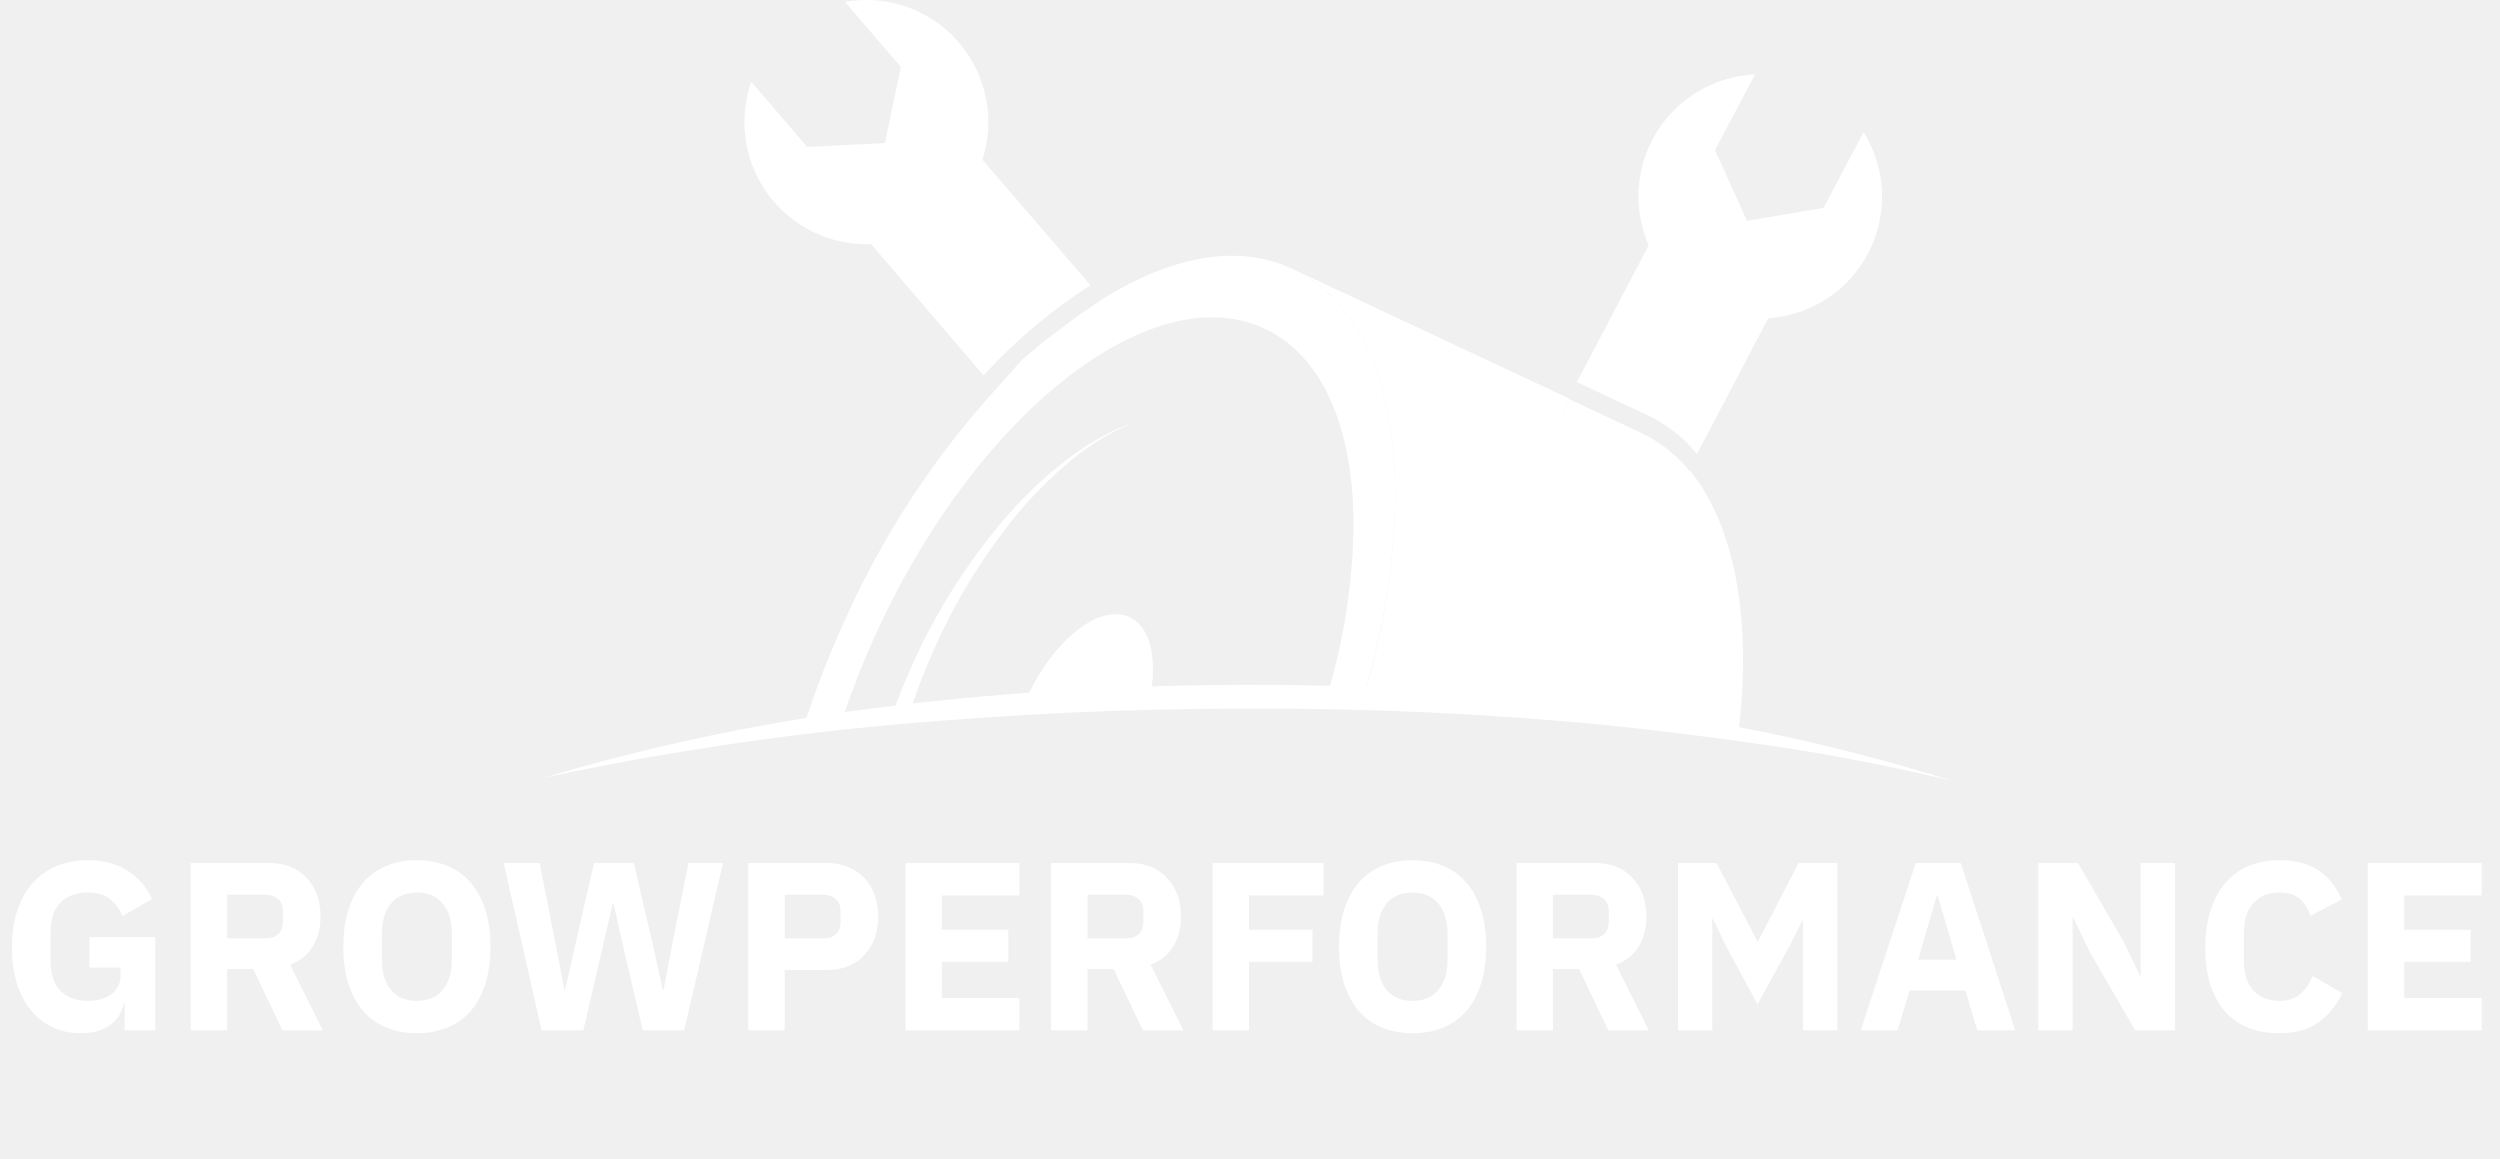
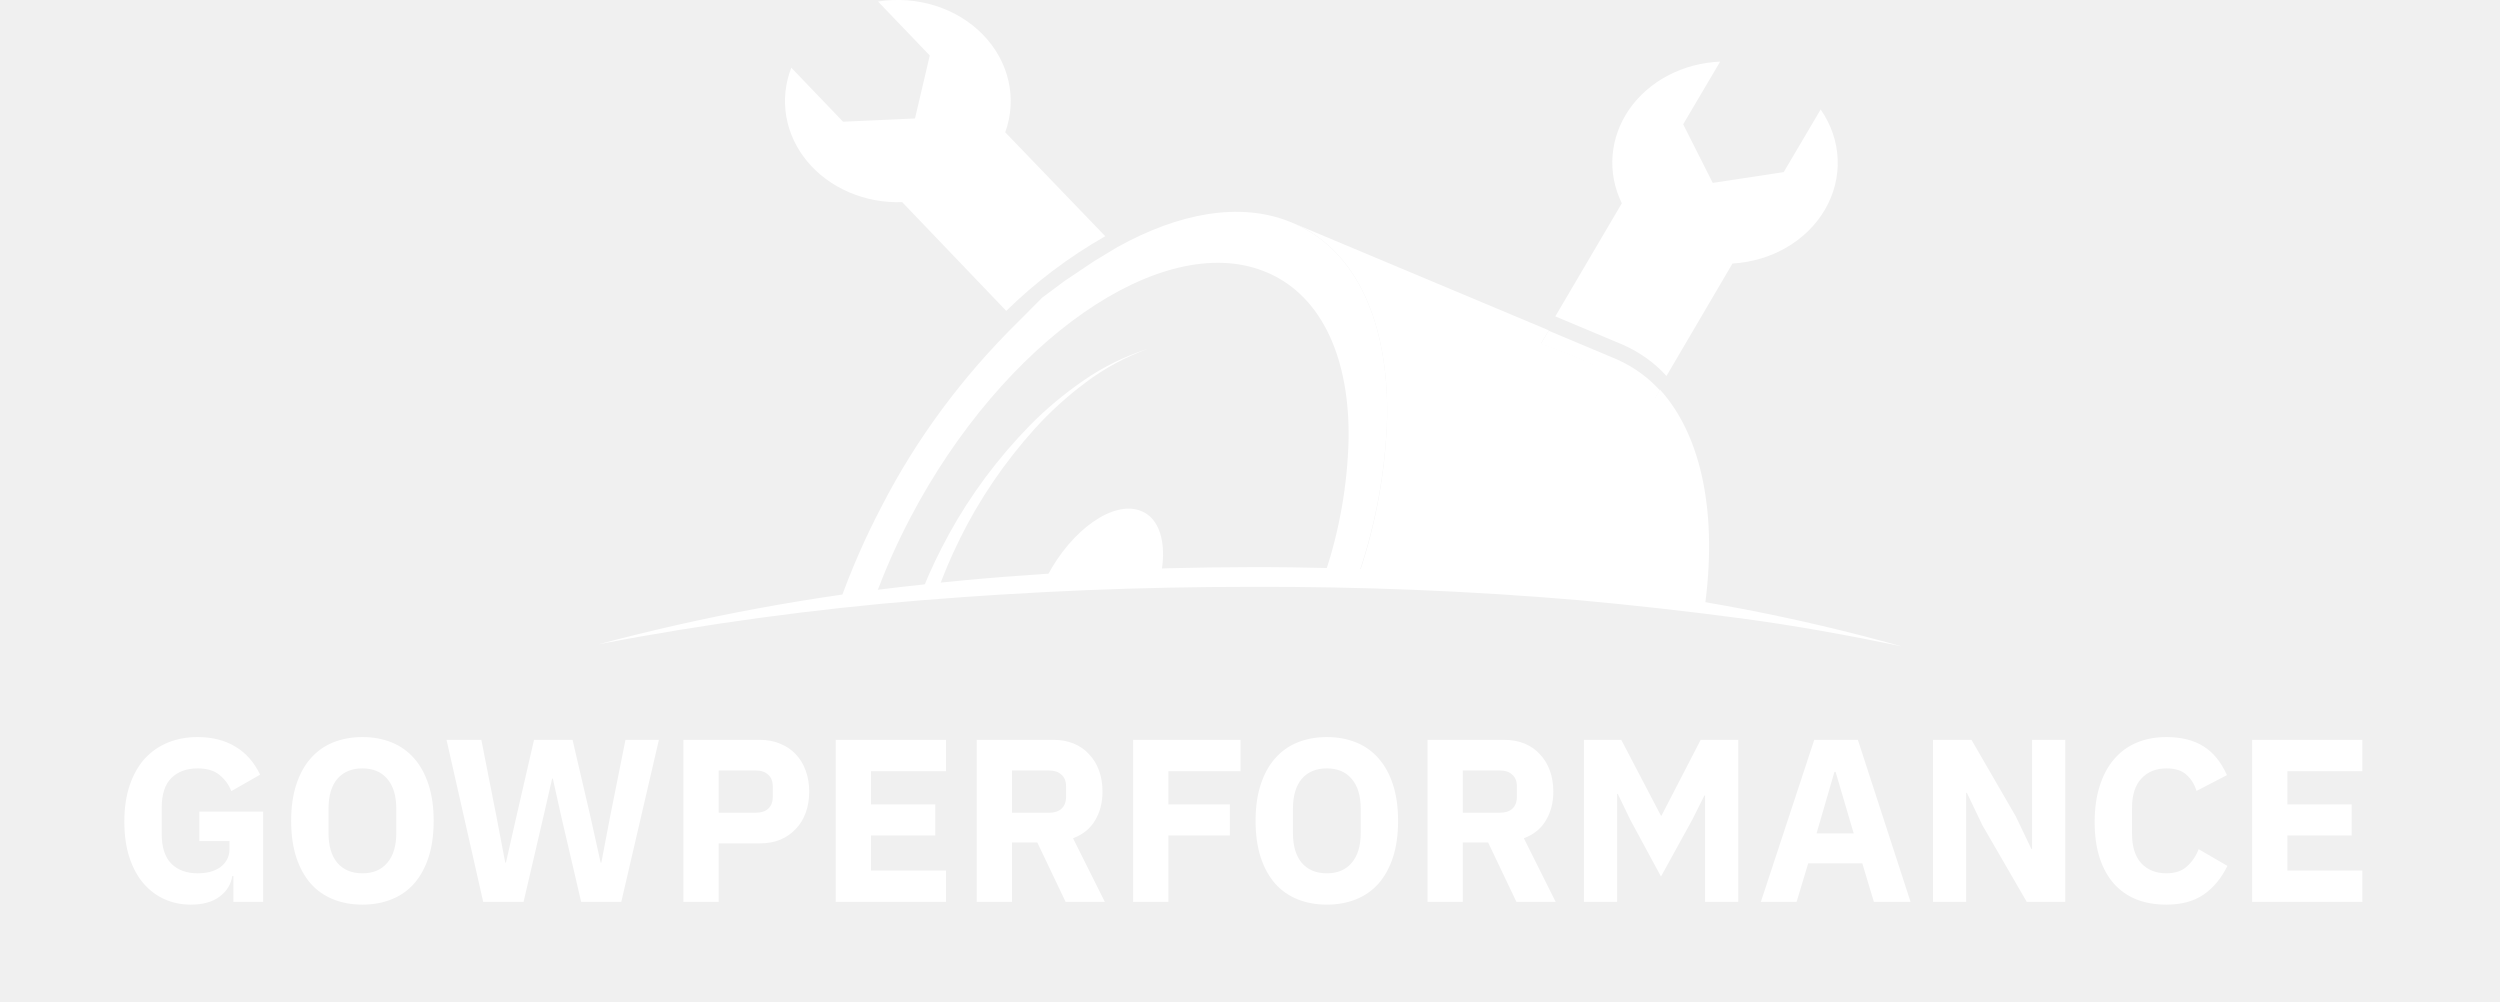
- <svg xmlns="http://www.w3.org/2000/svg" width="313" height="145" viewBox="0 0 313 145" fill="none">
-   <path d="M136.53 35.71C131.589 38.867 127.086 42.663 123.14 47L109.06 30.56C106.572 30.654 104.099 30.139 101.855 29.06C99.612 27.98 97.666 26.369 96.188 24.366C94.709 22.363 93.742 20.029 93.371 17.567C93.001 15.105 93.237 12.59 94.06 10.24L101.06 18.4L110.79 17.91L112.79 8.39L105.79 0.23C108.388 -0.23 111.061 -0.01 113.549 0.87C116.037 1.749 118.255 3.257 119.987 5.247C121.72 7.237 122.908 9.642 123.436 12.227C123.964 14.812 123.814 17.49 123 20L136.53 35.71Z" fill="white" />
-   <path d="M233.88 31.73C232.666 34.037 230.88 35.995 228.693 37.414C226.506 38.834 223.992 39.669 221.39 39.84L212.46 56.84C210.89 54.894 208.922 53.306 206.69 52.18L197.42 47.83L206.42 30.73C205.422 28.458 204.992 25.976 205.168 23.501C205.344 21.025 206.12 18.63 207.43 16.521C208.74 14.413 210.543 12.656 212.685 11.401C214.826 10.146 217.241 9.432 219.72 9.32L214.72 18.79L218.72 27.65L228.32 26.02L233.32 16.55C234.731 18.811 235.525 21.402 235.623 24.065C235.721 26.729 235.12 29.371 233.88 31.73Z" fill="white" />
-   <path d="M162.22 33.86L161.47 33.51C154.74 30.51 146.52 32.18 138.17 37.36L135 39.5L131 42.5L128 45L124.78 48.62C117.216 56.916 110.979 66.33 106.29 76.53C104.03 81.335 102.096 86.286 100.5 91.35C102.09 91.06 103.7 90.78 105.32 90.52C106.665 86.363 108.272 82.295 110.13 78.34C122.72 51.48 144.08 34.88 158 41L158.65 41.3C165.97 44.94 169.65 54.42 169.45 66.59C169.286 73.341 168.237 80.042 166.33 86.52C167.84 86.52 169.33 86.61 170.85 86.67C173.18 78.987 174.465 71.026 174.67 63C174.84 49 170.65 38.06 162.22 33.86Z" fill="white" />
-   <path d="M15.6 125.67H15.45C15.29 126.73 14.75 127.61 13.83 128.31C12.91 129.01 11.66 129.36 10.08 129.36C8.88 129.36 7.76 129.13 6.72 128.67C5.68 128.21 4.77 127.53 3.99 126.63C3.21 125.73 2.6 124.61 2.16 123.27C1.72 121.93 1.5 120.38 1.5 118.62C1.5 116.86 1.73 115.3 2.19 113.94C2.65 112.58 3.29 111.44 4.11 110.52C4.95 109.6 5.95 108.9 7.11 108.42C8.27 107.94 9.56 107.7 10.98 107.7C12.86 107.7 14.48 108.11 15.84 108.93C17.2 109.73 18.27 110.94 19.05 112.56L15.33 114.69C15.01 113.87 14.51 113.18 13.83 112.62C13.15 112.04 12.2 111.75 10.98 111.75C9.56 111.75 8.43 112.16 7.59 112.98C6.75 113.8 6.33 115.09 6.33 116.85V120.21C6.33 121.95 6.75 123.24 7.59 124.08C8.43 124.9 9.56 125.31 10.98 125.31C11.54 125.31 12.07 125.25 12.57 125.13C13.07 124.99 13.51 124.79 13.89 124.53C14.27 124.25 14.56 123.92 14.76 123.54C14.98 123.16 15.09 122.71 15.09 122.19V121.14H11.19V117.33H19.44V129H15.6V125.67ZM28.433 129H23.872V108.06H33.803C34.763 108.06 35.633 108.22 36.413 108.54C37.193 108.86 37.852 109.32 38.392 109.92C38.953 110.5 39.383 111.2 39.682 112.02C39.983 112.84 40.133 113.75 40.133 114.75C40.133 116.17 39.812 117.41 39.172 118.47C38.553 119.53 37.602 120.3 36.322 120.78L40.432 129H35.362L31.703 121.32H28.433V129ZM33.233 117.48C33.913 117.48 34.443 117.31 34.822 116.97C35.222 116.61 35.422 116.09 35.422 115.41V114.09C35.422 113.41 35.222 112.9 34.822 112.56C34.443 112.2 33.913 112.02 33.233 112.02H28.433V117.48H33.233ZM52.194 129.36C50.814 129.36 49.554 129.13 48.414 128.67C47.274 128.21 46.304 127.53 45.504 126.63C44.704 125.71 44.084 124.58 43.644 123.24C43.204 121.88 42.984 120.31 42.984 118.53C42.984 116.75 43.204 115.19 43.644 113.85C44.084 112.49 44.704 111.36 45.504 110.46C46.304 109.54 47.274 108.85 48.414 108.39C49.554 107.93 50.814 107.7 52.194 107.7C53.574 107.7 54.834 107.93 55.974 108.39C57.114 108.85 58.084 109.54 58.884 110.46C59.684 111.36 60.304 112.49 60.744 113.85C61.184 115.19 61.404 116.75 61.404 118.53C61.404 120.31 61.184 121.88 60.744 123.24C60.304 124.58 59.684 125.71 58.884 126.63C58.084 127.53 57.114 128.21 55.974 128.67C54.834 129.13 53.574 129.36 52.194 129.36ZM52.194 125.31C53.574 125.31 54.644 124.86 55.404 123.96C56.184 123.06 56.574 121.77 56.574 120.09V116.97C56.574 115.29 56.184 114 55.404 113.1C54.644 112.2 53.574 111.75 52.194 111.75C50.814 111.75 49.734 112.2 48.954 113.1C48.194 114 47.814 115.29 47.814 116.97V120.09C47.814 121.77 48.194 123.06 48.954 123.96C49.734 124.86 50.814 125.31 52.194 125.31ZM67.807 129L63.067 108.06H67.567L69.547 118.11L70.657 123.93H70.747L72.067 118.11L74.377 108.06H79.357L81.697 118.11L82.987 123.93H83.077L84.187 118.11L86.197 108.06H90.517L85.657 129H80.467L77.827 117.66L76.807 113.07H76.717L75.667 117.66L73.027 129H67.807ZM93.687 129V108.06H103.587C104.567 108.06 105.447 108.23 106.227 108.57C107.007 108.89 107.667 109.34 108.207 109.92C108.767 110.5 109.197 111.21 109.497 112.05C109.797 112.87 109.947 113.77 109.947 114.75C109.947 115.75 109.797 116.66 109.497 117.48C109.197 118.3 108.767 119 108.207 119.58C107.667 120.16 107.007 120.62 106.227 120.96C105.447 121.28 104.567 121.44 103.587 121.44H98.247V129H93.687ZM98.247 117.48H103.047C103.727 117.48 104.257 117.31 104.637 116.97C105.037 116.61 105.237 116.09 105.237 115.41V114.09C105.237 113.41 105.037 112.9 104.637 112.56C104.257 112.2 103.727 112.02 103.047 112.02H98.247V117.48ZM113.374 129V108.06H127.624V112.11H117.934V116.4H126.244V120.42H117.934V124.95H127.624V129H113.374ZM136.157 129H131.597V108.06H141.527C142.487 108.06 143.357 108.22 144.137 108.54C144.917 108.86 145.577 109.32 146.117 109.92C146.677 110.5 147.107 111.2 147.407 112.02C147.707 112.84 147.857 113.75 147.857 114.75C147.857 116.17 147.537 117.41 146.897 118.47C146.277 119.53 145.327 120.3 144.047 120.78L148.157 129H143.087L139.427 121.32H136.157V129ZM140.957 117.48C141.637 117.48 142.167 117.31 142.547 116.97C142.947 116.61 143.147 116.09 143.147 115.41V114.09C143.147 113.41 142.947 112.9 142.547 112.56C142.167 112.2 141.637 112.02 140.957 112.02H136.157V117.48H140.957ZM151.812 129V108.06H165.702V112.11H156.372V116.4H164.322V120.42H156.372V129H151.812ZM176.853 129.36C175.473 129.36 174.213 129.13 173.073 128.67C171.933 128.21 170.963 127.53 170.163 126.63C169.363 125.71 168.743 124.58 168.303 123.24C167.863 121.88 167.643 120.31 167.643 118.53C167.643 116.75 167.863 115.19 168.303 113.85C168.743 112.49 169.363 111.36 170.163 110.46C170.963 109.54 171.933 108.85 173.073 108.39C174.213 107.93 175.473 107.7 176.853 107.7C178.233 107.7 179.493 107.93 180.633 108.39C181.773 108.85 182.743 109.54 183.543 110.46C184.343 111.36 184.963 112.49 185.403 113.85C185.843 115.19 186.063 116.75 186.063 118.53C186.063 120.31 185.843 121.88 185.403 123.24C184.963 124.58 184.343 125.71 183.543 126.63C182.743 127.53 181.773 128.21 180.633 128.67C179.493 129.13 178.233 129.36 176.853 129.36ZM176.853 125.31C178.233 125.31 179.303 124.86 180.063 123.96C180.843 123.06 181.233 121.77 181.233 120.09V116.97C181.233 115.29 180.843 114 180.063 113.1C179.303 112.2 178.233 111.75 176.853 111.75C175.473 111.75 174.393 112.2 173.613 113.1C172.853 114 172.473 115.29 172.473 116.97V120.09C172.473 121.77 172.853 123.06 173.613 123.96C174.393 124.86 175.473 125.31 176.853 125.31ZM194.429 129H189.869V108.06H199.799C200.759 108.06 201.629 108.22 202.409 108.54C203.189 108.86 203.849 109.32 204.389 109.92C204.949 110.5 205.379 111.2 205.679 112.02C205.979 112.84 206.129 113.75 206.129 114.75C206.129 116.17 205.809 117.41 205.169 118.47C204.549 119.53 203.599 120.3 202.319 120.78L206.429 129H201.359L197.699 121.32H194.429V129ZM199.229 117.48C199.909 117.48 200.439 117.31 200.819 116.97C201.219 116.61 201.419 116.09 201.419 115.41V114.09C201.419 113.41 201.219 112.9 200.819 112.56C200.439 112.2 199.909 112.02 199.229 112.02H194.429V117.48H199.229ZM225.743 115.26H225.653L224.123 118.32L220.043 125.73L216.053 118.35L214.463 115.05H214.373V129H210.083V108.06H214.913L220.043 117.87H220.103L225.173 108.06H230.033V129H225.743V115.26ZM247.564 129L246.064 124.02H239.074L237.574 129H232.954L239.854 108.06H245.494L252.304 129H247.564ZM242.614 112.2H242.464L240.154 120.15H244.954L242.614 112.2ZM261.591 119.1L259.581 114.9H259.491V129H255.201V108.06H260.181L265.911 117.96L267.921 122.16H268.011V108.06H272.301V129H267.321L261.591 119.1ZM285.37 129.36C283.95 129.36 282.67 129.14 281.53 128.7C280.39 128.24 279.42 127.57 278.62 126.69C277.82 125.79 277.2 124.68 276.76 123.36C276.32 122.02 276.1 120.46 276.1 118.68C276.1 116.92 276.32 115.36 276.76 114C277.2 112.62 277.82 111.47 278.62 110.55C279.42 109.61 280.39 108.9 281.53 108.42C282.67 107.94 283.95 107.7 285.37 107.7C287.31 107.7 288.91 108.1 290.17 108.9C291.43 109.68 292.44 110.92 293.2 112.62L289.27 114.66C288.99 113.78 288.55 113.08 287.95 112.56C287.37 112.02 286.51 111.75 285.37 111.75C284.03 111.75 282.95 112.19 282.13 113.07C281.33 113.93 280.93 115.19 280.93 116.85V120.21C280.93 121.87 281.33 123.14 282.13 124.02C282.95 124.88 284.03 125.31 285.37 125.31C286.49 125.31 287.38 125.01 288.04 124.41C288.72 123.79 289.22 123.05 289.54 122.19L293.26 124.35C292.48 125.95 291.45 127.19 290.17 128.07C288.91 128.93 287.31 129.36 285.37 129.36ZM296.451 129V108.06H310.701V112.11H301.011V116.4H309.321V120.42H301.011V124.95H310.701V129H296.451Z" fill="white" />
-   <path d="M111.84 89.08C112.859 86.255 114.038 83.491 115.37 80.8L115.29 81.15V80.95L115.36 80.8C118.287 74.835 121.985 69.281 126.36 64.28C128.554 61.796 130.982 59.529 133.61 57.51C136.224 55.483 139.139 53.876 142.25 52.75C139.209 53.997 136.382 55.711 133.87 57.83C131.351 59.934 129.044 62.278 126.98 64.83C122.883 69.921 119.473 75.529 116.84 81.51L116.92 81.17V81.33L116.84 81.52C115.649 84.199 114.61 86.943 113.73 89.74L111.84 89.08Z" fill="white" />
-   <path d="M144.35 84C144.334 84.909 144.247 85.815 144.09 86.71C139.25 86.897 134.467 87.19 129.74 87.59L128.41 87.7C128.49 87.5 128.58 87.29 128.68 87.09C132.01 80 137.68 75.61 141.33 77.23L141.5 77.31C143.43 78.23 144.39 80.73 144.35 84Z" fill="white" />
-   <path d="M211.56 59L210.87 60.31C206.118 56.873 200.933 54.079 195.45 52L196.52 50L205.79 54.35C208.022 55.473 209.988 57.058 211.56 59Z" fill="white" />
-   <path d="M217.6 92.09C203.209 89.309 188.639 87.555 174 86.84C173 86.78 171.93 86.74 170.89 86.69C173.208 78.999 174.48 71.031 174.67 63C174.84 49 170.67 38.05 162.22 33.85L174.54 39.63L196.54 49.94L195.47 51.94C200.951 54.007 206.136 56.788 210.89 60.21L211.58 58.9C217.34 66 219.39 78 217.6 92.09Z" fill="white" />
-   <path d="M244.28 97.72C237.05 96.03 229.79 94.56 222.46 93.47C215.13 92.38 207.81 91.47 200.46 90.72C185.74 89.32 170.95 88.66 156.17 88.72C148.77 88.72 141.38 88.88 134 89.22C126.62 89.56 119.23 90.07 111.87 90.73C104.51 91.39 97.15 92.29 89.87 93.4C82.59 94.51 75.26 95.83 68 97.4C82.261 93.152 96.862 90.141 111.64 88.4C119.03 87.46 126.45 86.85 133.88 86.4C141.31 85.95 148.75 85.76 156.19 85.74C163.63 85.72 171.08 85.95 178.51 86.38C185.94 86.81 193.36 87.47 200.75 88.43C215.519 90.159 230.092 93.269 244.28 97.72Z" fill="white" />
+ <svg xmlns="http://www.w3.org/2000/svg" width="377" height="151" viewBox="0 0 377 151" fill="none">
+   <g clip-path="url(#clip0_263_192)">
+     <path d="M166.67 35.62C161.162 38.769 156.144 42.556 151.745 46.882L136.051 30.483C133.278 30.577 130.521 30.064 128.021 28.987C125.52 27.91 123.352 26.303 121.703 24.305C120.055 22.307 118.978 19.978 118.564 17.523C118.151 15.067 118.414 12.558 119.332 10.214L127.134 18.354L137.98 17.865L140.209 8.369L132.406 0.229C135.302 -0.229 138.282 -0.01 141.055 0.867C143.828 1.744 146.3 3.248 148.231 5.234C150.162 7.219 151.486 9.617 152.075 12.196C152.663 14.775 152.496 17.446 151.589 19.95L166.67 35.62Z" fill="white" />
+     <path d="M275.179 31.65C273.825 33.952 271.835 35.904 269.397 37.321C266.96 38.737 264.157 39.57 261.257 39.74L251.304 56.697C249.553 54.757 247.361 53.172 244.872 52.049L234.54 47.71L244.571 30.653C243.459 28.386 242.98 25.911 243.176 23.442C243.372 20.973 244.237 18.583 245.697 16.48C247.157 14.377 249.167 12.624 251.554 11.373C253.941 10.121 256.632 9.408 259.396 9.297L253.823 18.743L258.281 27.581L268.982 25.955L274.555 16.509C276.127 18.764 277.012 21.348 277.122 24.005C277.231 26.662 276.561 29.297 275.179 31.65V31.65Z" fill="white" />
+     <path d="M195.305 33.775L194.469 33.426C186.967 30.433 177.805 32.099 168.498 37.266L164.965 39.401L160.506 42.393L157.162 44.887L153.573 48.498C145.142 56.773 138.19 66.163 132.964 76.338C130.445 81.131 128.289 86.069 126.51 91.121C128.282 90.831 130.077 90.552 131.883 90.293C133.382 86.146 135.173 82.088 137.244 78.143C151.277 51.351 175.085 34.792 190.601 40.897L191.326 41.196C199.485 44.827 203.586 54.283 203.363 66.423C203.18 73.157 202.011 79.841 199.886 86.303C201.569 86.303 203.23 86.392 204.924 86.452C207.521 78.789 208.953 70.847 209.182 62.842C209.371 48.877 204.701 37.964 195.305 33.775Z" fill="white" />
+     <path d="M35.2 132.115H35.025C34.838 133.352 34.208 134.378 33.135 135.195C32.062 136.012 30.603 136.42 28.76 136.42C27.36 136.42 26.053 136.152 24.84 135.615C23.627 135.078 22.565 134.285 21.655 133.235C20.745 132.185 20.033 130.878 19.52 129.315C19.007 127.752 18.75 125.943 18.75 123.89C18.75 121.837 19.018 120.017 19.555 118.43C20.092 116.843 20.838 115.513 21.795 114.44C22.775 113.367 23.942 112.55 25.295 111.99C26.648 111.43 28.153 111.15 29.81 111.15C32.003 111.15 33.893 111.628 35.48 112.585C37.067 113.518 38.315 114.93 39.225 116.82L34.885 119.305C34.512 118.348 33.928 117.543 33.135 116.89C32.342 116.213 31.233 115.875 29.81 115.875C28.153 115.875 26.835 116.353 25.855 117.31C24.875 118.267 24.385 119.772 24.385 121.825V125.745C24.385 127.775 24.875 129.28 25.855 130.26C26.835 131.217 28.153 131.695 29.81 131.695C30.463 131.695 31.082 131.625 31.665 131.485C32.248 131.322 32.762 131.088 33.205 130.785C33.648 130.458 33.987 130.073 34.22 129.63C34.477 129.187 34.605 128.662 34.605 128.055V126.83H30.055V122.385H39.68V136H35.2V132.115ZM54.651 136.42C53.041 136.42 51.571 136.152 50.241 135.615C48.911 135.078 47.78 134.285 46.846 133.235C45.913 132.162 45.19 130.843 44.676 129.28C44.163 127.693 43.906 125.862 43.906 123.785C43.906 121.708 44.163 119.888 44.676 118.325C45.19 116.738 45.913 115.42 46.846 114.37C47.78 113.297 48.911 112.492 50.241 111.955C51.571 111.418 53.041 111.15 54.651 111.15C56.261 111.15 57.731 111.418 59.061 111.955C60.391 112.492 61.523 113.297 62.456 114.37C63.39 115.42 64.113 116.738 64.626 118.325C65.14 119.888 65.396 121.708 65.396 123.785C65.396 125.862 65.14 127.693 64.626 129.28C64.113 130.843 63.39 132.162 62.456 133.235C61.523 134.285 60.391 135.078 59.061 135.615C57.731 136.152 56.261 136.42 54.651 136.42ZM54.651 131.695C56.261 131.695 57.51 131.17 58.396 130.12C59.306 129.07 59.761 127.565 59.761 125.605V121.965C59.761 120.005 59.306 118.5 58.396 117.45C57.51 116.4 56.261 115.875 54.651 115.875C53.041 115.875 51.781 116.4 50.871 117.45C49.985 118.5 49.541 120.005 49.541 121.965V125.605C49.541 127.565 49.985 129.07 50.871 130.12C51.781 131.17 53.041 131.695 54.651 131.695ZM72.866 136L67.336 111.57H72.586L74.896 123.295L76.191 130.085H76.296L77.836 123.295L80.531 111.57H86.341L89.071 123.295L90.576 130.085H90.681L91.976 123.295L94.321 111.57H99.361L93.691 136H87.636L84.556 122.77L83.366 117.415H83.261L82.036 122.77L78.956 136H72.866ZM103.059 136V111.57H114.609C115.753 111.57 116.779 111.768 117.689 112.165C118.599 112.538 119.369 113.063 119.999 113.74C120.653 114.417 121.154 115.245 121.504 116.225C121.854 117.182 122.029 118.232 122.029 119.375C122.029 120.542 121.854 121.603 121.504 122.56C121.154 123.517 120.653 124.333 119.999 125.01C119.369 125.687 118.599 126.223 117.689 126.62C116.779 126.993 115.753 127.18 114.609 127.18H108.379V136H103.059ZM108.379 122.56H113.979C114.773 122.56 115.391 122.362 115.834 121.965C116.301 121.545 116.534 120.938 116.534 120.145V118.605C116.534 117.812 116.301 117.217 115.834 116.82C115.391 116.4 114.773 116.19 113.979 116.19H108.379V122.56ZM126.028 136V111.57H142.653V116.295H131.348V121.3H141.043V125.99H131.348V131.275H142.653V136H126.028ZM152.608 136H147.288V111.57H158.873C159.993 111.57 161.008 111.757 161.918 112.13C162.828 112.503 163.598 113.04 164.228 113.74C164.881 114.417 165.383 115.233 165.733 116.19C166.083 117.147 166.258 118.208 166.258 119.375C166.258 121.032 165.884 122.478 165.138 123.715C164.414 124.952 163.306 125.85 161.813 126.41L166.608 136H160.693L156.423 127.04H152.608V136ZM158.208 122.56C159.001 122.56 159.619 122.362 160.063 121.965C160.529 121.545 160.763 120.938 160.763 120.145V118.605C160.763 117.812 160.529 117.217 160.063 116.82C159.619 116.4 159.001 116.19 158.208 116.19H152.608V122.56H158.208ZM170.872 136V111.57H187.077V116.295H176.192V121.3H185.467V125.99H176.192V136H170.872ZM200.086 136.42C198.476 136.42 197.006 136.152 195.676 135.615C194.346 135.078 193.214 134.285 192.281 133.235C191.347 132.162 190.624 130.843 190.111 129.28C189.597 127.693 189.341 125.862 189.341 123.785C189.341 121.708 189.597 119.888 190.111 118.325C190.624 116.738 191.347 115.42 192.281 114.37C193.214 113.297 194.346 112.492 195.676 111.955C197.006 111.418 198.476 111.15 200.086 111.15C201.696 111.15 203.166 111.418 204.496 111.955C205.826 112.492 206.957 113.297 207.891 114.37C208.824 115.42 209.547 116.738 210.061 118.325C210.574 119.888 210.831 121.708 210.831 123.785C210.831 125.862 210.574 127.693 210.061 129.28C209.547 130.843 208.824 132.162 207.891 133.235C206.957 134.285 205.826 135.078 204.496 135.615C203.166 136.152 201.696 136.42 200.086 136.42ZM200.086 131.695C201.696 131.695 202.944 131.17 203.831 130.12C204.741 129.07 205.196 127.565 205.196 125.605V121.965C205.196 120.005 204.741 118.5 203.831 117.45C202.944 116.4 201.696 115.875 200.086 115.875C198.476 115.875 197.216 116.4 196.306 117.45C195.419 118.5 194.976 120.005 194.976 121.965V125.605C194.976 127.565 195.419 129.07 196.306 130.12C197.216 131.17 198.476 131.695 200.086 131.695ZM220.591 136H215.271V111.57H226.856C227.976 111.57 228.991 111.757 229.901 112.13C230.811 112.503 231.581 113.04 232.211 113.74C232.865 114.417 233.366 115.233 233.716 116.19C234.066 117.147 234.241 118.208 234.241 119.375C234.241 121.032 233.868 122.478 233.121 123.715C232.398 124.952 231.29 125.85 229.796 126.41L234.591 136H228.676L224.406 127.04H220.591V136ZM226.191 122.56C226.985 122.56 227.603 122.362 228.046 121.965C228.513 121.545 228.746 120.938 228.746 120.145V118.605C228.746 117.812 228.513 117.217 228.046 116.82C227.603 116.4 226.985 116.19 226.191 116.19H220.591V122.56H226.191ZM257.125 119.97H257.02L255.235 123.54L250.475 132.185L245.82 123.575L243.965 119.725H243.86V136H238.855V111.57H244.49L250.475 123.015H250.545L256.46 111.57H262.13V136H257.125V119.97ZM282.582 136L280.832 130.19H272.677L270.927 136H265.537L273.587 111.57H280.167L288.112 136H282.582ZM276.807 116.4H276.632L273.937 125.675H279.537L276.807 116.4ZM298.947 124.45L296.602 119.55H296.497V136H291.492V111.57H297.302L303.987 123.12L306.332 128.02H306.437V111.57H311.442V136H305.632L298.947 124.45ZM326.689 136.42C325.032 136.42 323.539 136.163 322.209 135.65C320.879 135.113 319.747 134.332 318.814 133.305C317.881 132.255 317.157 130.96 316.644 129.42C316.131 127.857 315.874 126.037 315.874 123.96C315.874 121.907 316.131 120.087 316.644 118.5C317.157 116.89 317.881 115.548 318.814 114.475C319.747 113.378 320.879 112.55 322.209 111.99C323.539 111.43 325.032 111.15 326.689 111.15C328.952 111.15 330.819 111.617 332.289 112.55C333.759 113.46 334.937 114.907 335.824 116.89L331.239 119.27C330.912 118.243 330.399 117.427 329.699 116.82C329.022 116.19 328.019 115.875 326.689 115.875C325.126 115.875 323.866 116.388 322.909 117.415C321.976 118.418 321.509 119.888 321.509 121.825V125.745C321.509 127.682 321.976 129.163 322.909 130.19C323.866 131.193 325.126 131.695 326.689 131.695C327.996 131.695 329.034 131.345 329.804 130.645C330.597 129.922 331.181 129.058 331.554 128.055L335.894 130.575C334.984 132.442 333.782 133.888 332.289 134.915C330.819 135.918 328.952 136.42 326.689 136.42ZM339.617 136V111.57H356.242V116.295H344.937V121.3H354.632V125.99H344.937V131.275H356.242V136H339.617Z" fill="white" />
+     <path d="M139.15 88.856C140.286 86.039 141.6 83.281 143.085 80.597L142.995 80.946V80.747L143.073 80.597C146.336 74.647 150.458 69.107 155.334 64.119C157.779 61.641 160.486 59.379 163.415 57.366C166.329 55.343 169.579 53.741 173.046 52.618C169.656 53.861 166.505 55.571 163.705 57.685C160.898 59.783 158.326 62.122 156.025 64.667C151.458 69.745 147.658 75.34 144.723 81.305L144.812 80.966V81.126L144.723 81.315C143.395 83.988 142.238 86.725 141.257 89.515L139.15 88.856Z" fill="white" />
+     <path d="M175.386 83.789C175.368 84.695 175.271 85.599 175.097 86.492C169.702 86.678 164.37 86.971 159.102 87.37L157.619 87.48C157.708 87.28 157.809 87.071 157.92 86.871C161.632 79.799 167.952 75.42 172.02 77.036L172.21 77.116C174.361 78.034 175.431 80.527 175.386 83.789Z" fill="white" />
+     <path d="M250.3 58.852L249.531 60.159C244.235 56.731 238.456 53.944 232.344 51.87L233.536 49.874L243.869 54.214C246.356 55.334 248.549 56.915 250.3 58.852V58.852Z" fill="white" />
+     <path d="M257.033 91.859C240.993 89.085 224.752 87.335 208.435 86.622C207.32 86.562 206.128 86.522 204.969 86.472C207.552 78.801 208.97 70.852 209.182 62.842C209.371 48.877 204.723 37.955 195.305 33.765L209.037 39.531L233.559 49.815L232.366 51.81C238.476 53.871 244.255 56.645 249.554 60.059L250.323 58.752C256.743 65.834 259.028 77.804 257.033 91.859Z" fill="white" />
+     <path d="M286.771 97.475C278.712 95.789 270.62 94.323 262.45 93.235C254.28 92.148 246.121 91.24 237.928 90.492C221.521 89.096 205.035 88.437 188.561 88.497C180.313 88.497 172.076 88.657 163.85 88.996C155.624 89.335 147.387 89.844 139.183 90.502C130.98 91.161 122.776 92.058 114.662 93.165C106.547 94.273 98.377 95.589 90.285 97.156C106.18 92.918 122.455 89.915 138.927 88.178C147.164 87.24 155.435 86.632 163.716 86.183C171.998 85.734 180.291 85.545 188.584 85.525C196.876 85.505 205.18 85.734 213.462 86.163C221.744 86.592 230.014 87.25 238.251 88.208C254.713 89.932 270.957 93.035 286.771 97.475V97.475Z" fill="white" />
+   </g>
+   <defs>
+     <clipPath id="clip0_263_192">
+       <rect width="377" height="151" fill="white" />
+     </clipPath>
+   </defs>
</svg>
